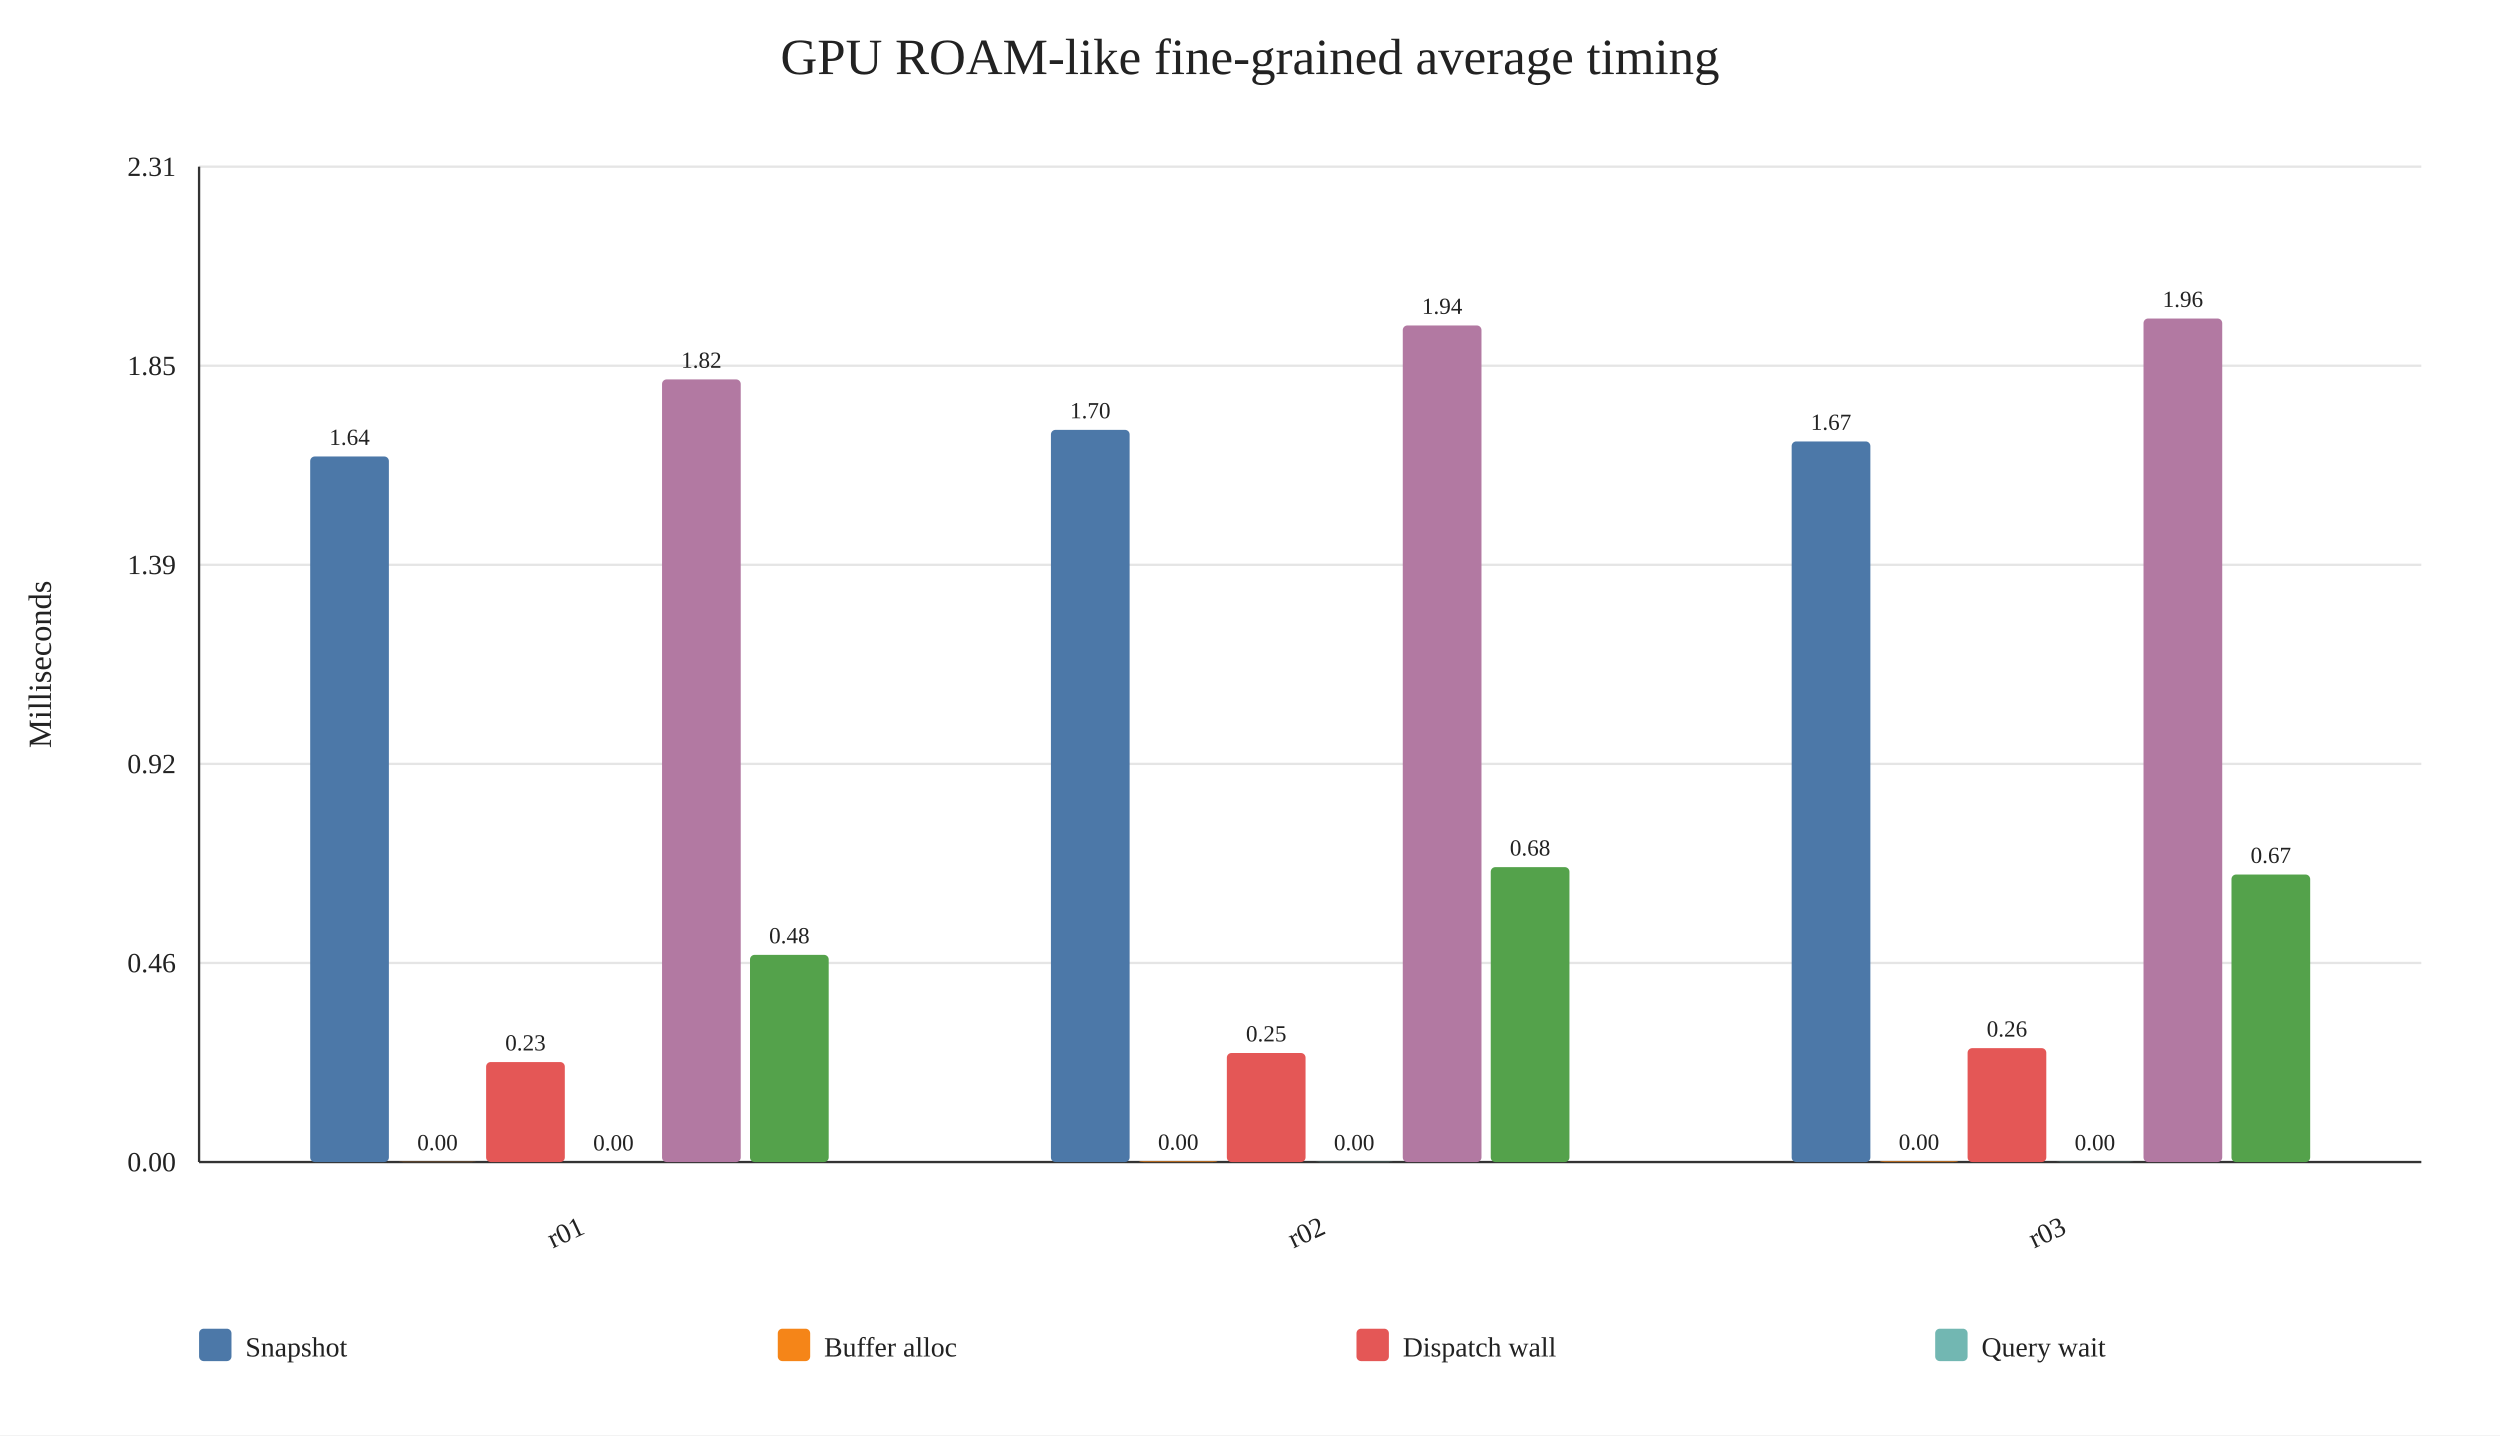
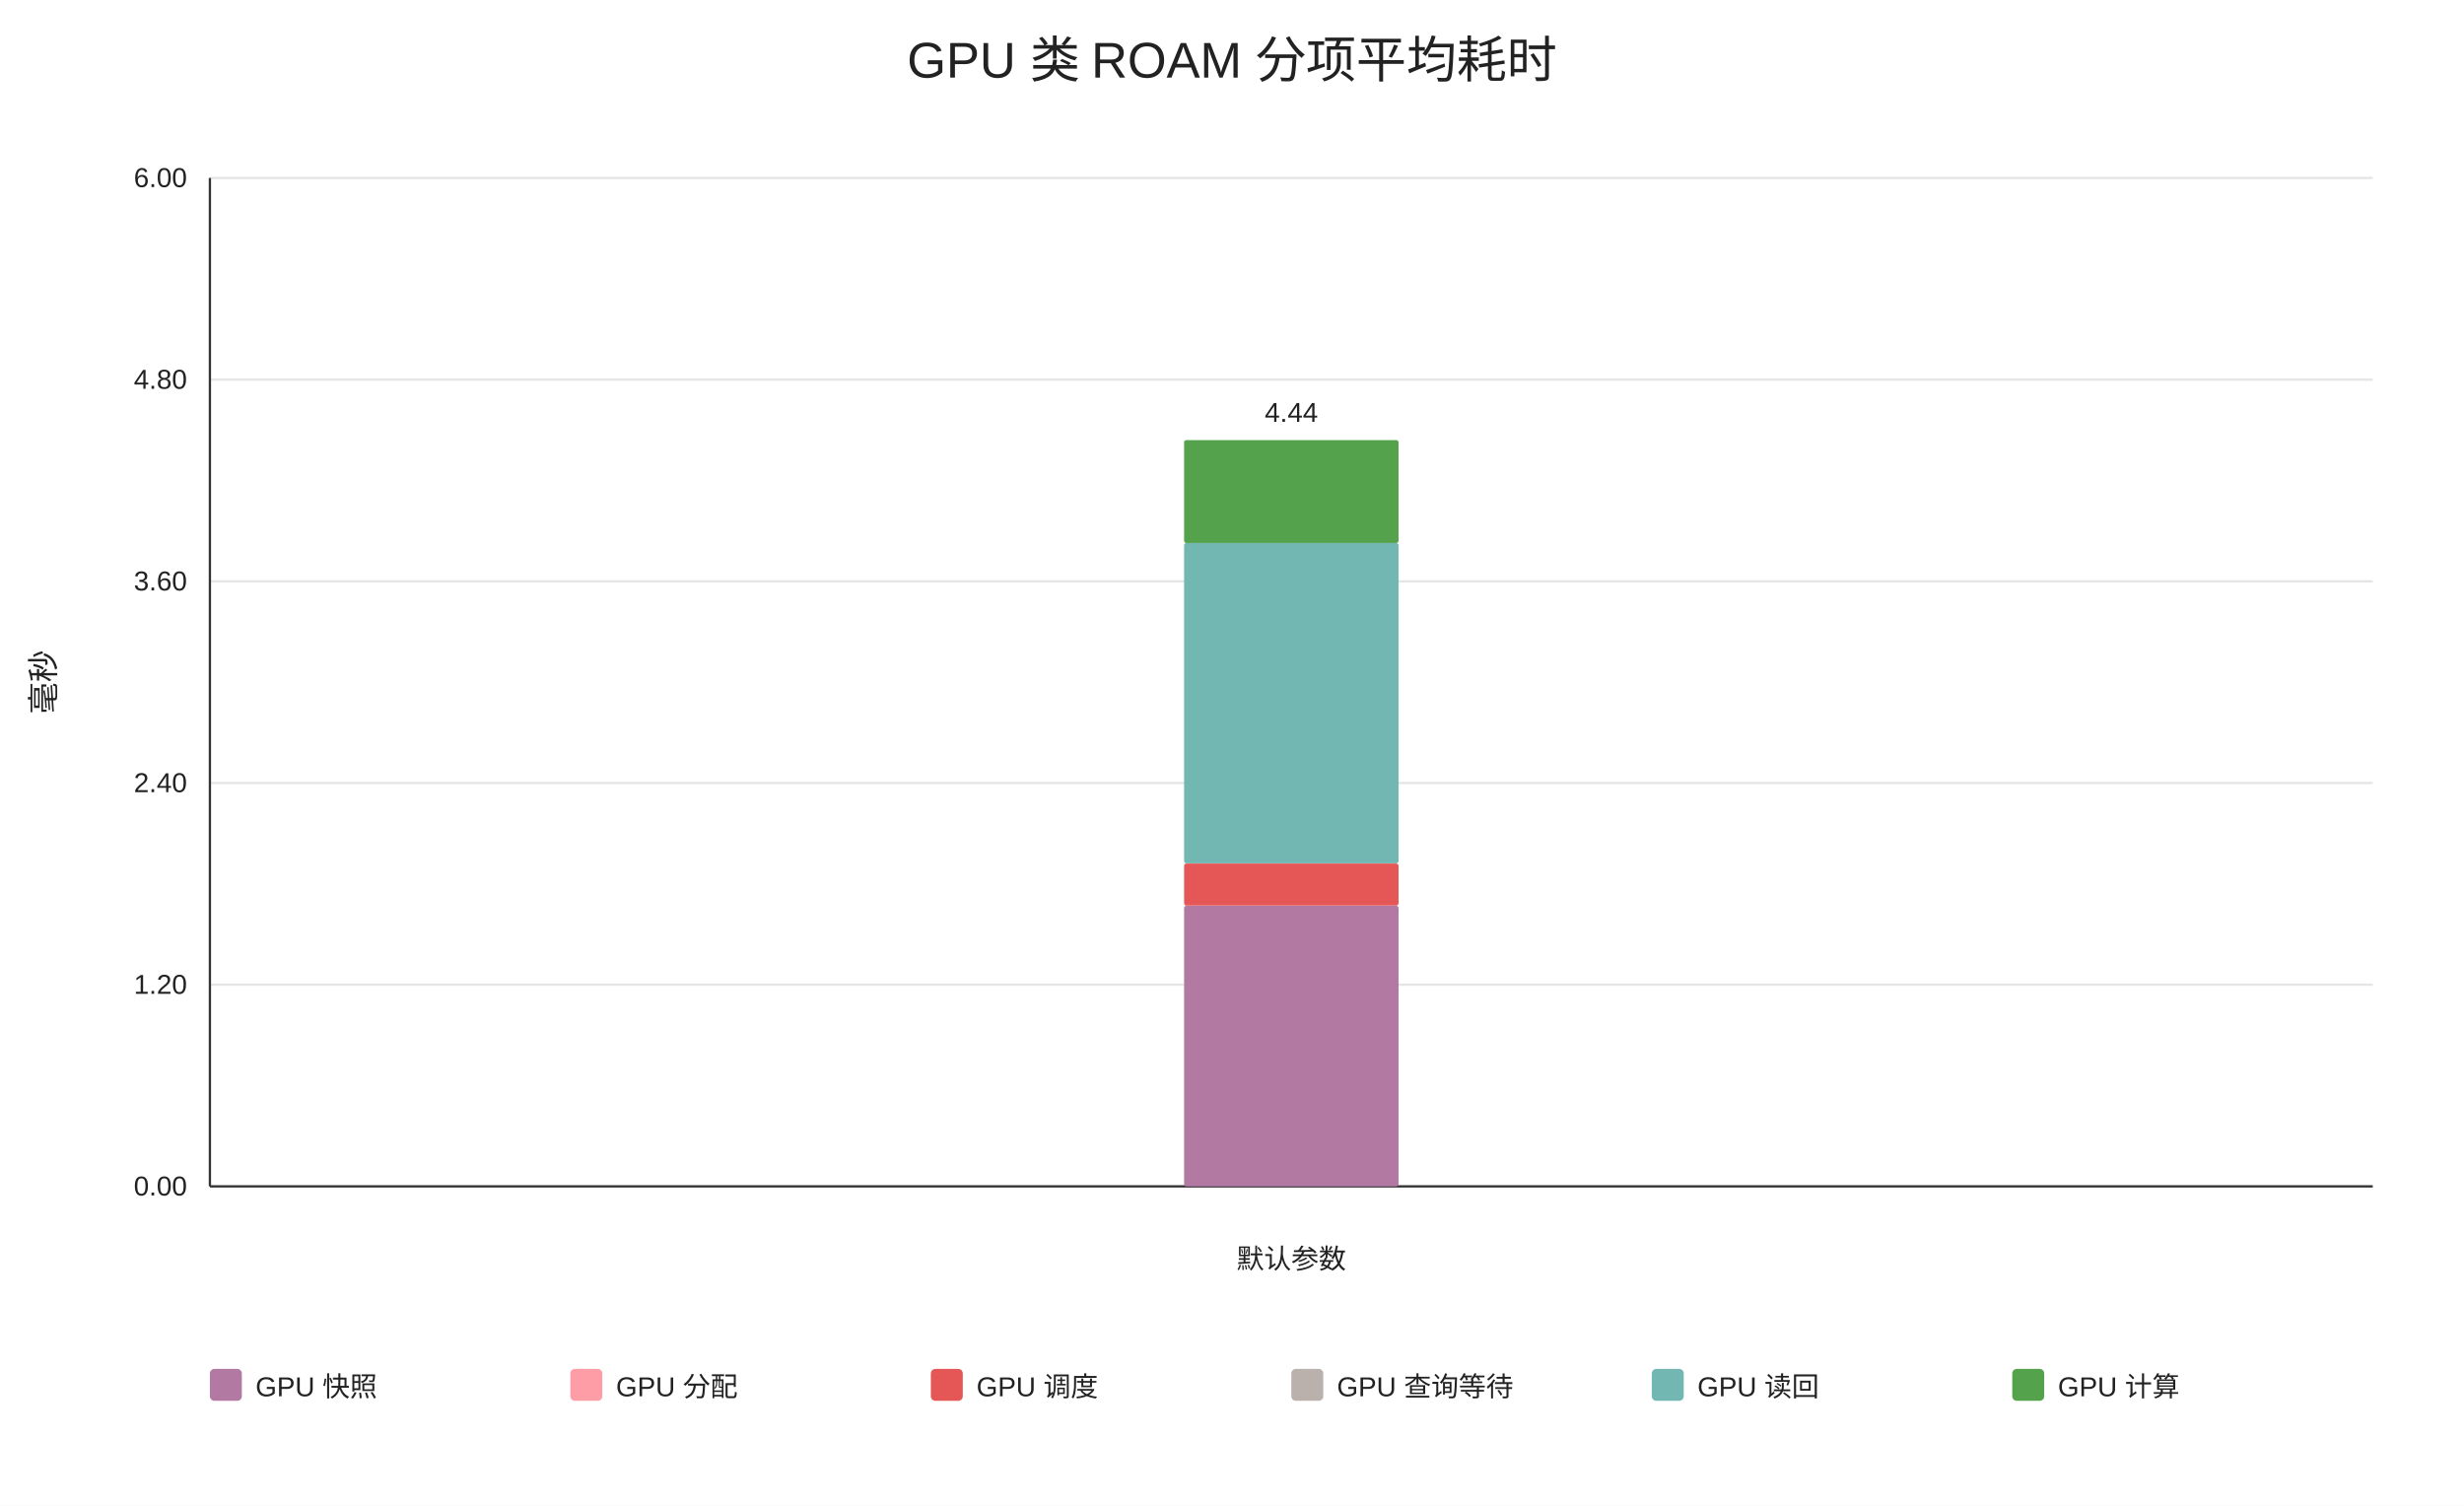
- <svg xmlns="http://www.w3.org/2000/svg" width="1080" height="620" viewBox="0 0 1080 620">
+ <svg xmlns="http://www.w3.org/2000/svg" width="1080" height="660" viewBox="0 0 1080 660">
  <rect width="100%" height="100%" fill="white" />
-   <text x="540.0" y="32.0" font-size="22" text-anchor="middle" fill="#222">GPU ROAM-like fine-grained average timing</text>
-   <text x="22.0" y="287.0" font-size="14" text-anchor="middle" fill="#222" transform="rotate(-90.0 22.0 287.0)">Milliseconds</text>
-   <line x1="86" y1="502.0" x2="1046" y2="502.0" stroke="#E5E5E5" />
-   <text x="76.0" y="506.0" font-size="12" text-anchor="end" fill="#222">0.00</text>
-   <line x1="86" y1="416.0" x2="1046" y2="416.0" stroke="#E5E5E5" />
-   <text x="76.0" y="420.0" font-size="12" text-anchor="end" fill="#222">0.46</text>
-   <line x1="86" y1="330.0" x2="1046" y2="330.0" stroke="#E5E5E5" />
-   <text x="76.0" y="334.0" font-size="12" text-anchor="end" fill="#222">0.92</text>
-   <line x1="86" y1="244.0" x2="1046" y2="244.0" stroke="#E5E5E5" />
-   <text x="76.0" y="248.0" font-size="12" text-anchor="end" fill="#222">1.39</text>
-   <line x1="86" y1="158.0" x2="1046" y2="158.0" stroke="#E5E5E5" />
-   <text x="76.0" y="162.0" font-size="12" text-anchor="end" fill="#222">1.85</text>
-   <line x1="86" y1="72.0" x2="1046" y2="72.0" stroke="#E5E5E5" />
-   <text x="76.0" y="76.0" font-size="12" text-anchor="end" fill="#222">2.31</text>
-   <line x1="86" y1="72" x2="86" y2="502" stroke="#333" />
-   <line x1="86" y1="502" x2="1046" y2="502" stroke="#333" />
-   <rect x="134.0" y="197.2" width="34.0" height="304.8" fill="#4C78A8" rx="2" />
-   <text x="151.0" y="192.2" font-size="10" text-anchor="middle" fill="#222">1.64</text>
-   <rect x="172.0" y="501.9" width="34.0" height="0.1" fill="#F58518" rx="2" />
-   <text x="189.0" y="496.9" font-size="10" text-anchor="middle" fill="#222">0.00</text>
-   <rect x="210.0" y="458.8" width="34.0" height="43.2" fill="#E45756" rx="2" />
-   <text x="227.0" y="453.8" font-size="10" text-anchor="middle" fill="#222">0.23</text>
-   <rect x="248.0" y="502.0" width="34.0" height="0.0" fill="#72B7B2" rx="2" />
-   <text x="265.0" y="497.0" font-size="10" text-anchor="middle" fill="#222">0.00</text>
-   <rect x="286.0" y="163.9" width="34.0" height="338.1" fill="#B279A2" rx="2" />
-   <text x="303.0" y="158.9" font-size="10" text-anchor="middle" fill="#222">1.82</text>
-   <rect x="324.0" y="412.5" width="34.0" height="89.5" fill="#54A24B" rx="2" />
-   <text x="341.0" y="407.5" font-size="10" text-anchor="middle" fill="#222">0.48</text>
-   <text x="246.0" y="536.0" font-size="12" text-anchor="middle" fill="#222" transform="rotate(-25.0 246.0 536.0)">r01</text>
-   <rect x="454.0" y="185.7" width="34.0" height="316.3" fill="#4C78A8" rx="2" />
-   <text x="471.0" y="180.7" font-size="10" text-anchor="middle" fill="#222">1.70</text>
-   <rect x="492.0" y="501.7" width="34.0" height="0.3" fill="#F58518" rx="2" />
-   <text x="509.0" y="496.7" font-size="10" text-anchor="middle" fill="#222">0.00</text>
-   <rect x="530.0" y="454.9" width="34.0" height="47.1" fill="#E45756" rx="2" />
-   <text x="547.0" y="449.9" font-size="10" text-anchor="middle" fill="#222">0.25</text>
-   <rect x="568.0" y="501.9" width="34.0" height="0.1" fill="#72B7B2" rx="2" />
-   <text x="585.0" y="496.9" font-size="10" text-anchor="middle" fill="#222">0.00</text>
-   <rect x="606.0" y="140.6" width="34.0" height="361.4" fill="#B279A2" rx="2" />
-   <text x="623.0" y="135.6" font-size="10" text-anchor="middle" fill="#222">1.94</text>
-   <rect x="644.0" y="374.6" width="34.0" height="127.4" fill="#54A24B" rx="2" />
-   <text x="661.0" y="369.6" font-size="10" text-anchor="middle" fill="#222">0.68</text>
-   <text x="566.0" y="536.0" font-size="12" text-anchor="middle" fill="#222" transform="rotate(-25.0 566.0 536.0)">r02</text>
-   <rect x="774.0" y="190.7" width="34.0" height="311.3" fill="#4C78A8" rx="2" />
-   <text x="791.0" y="185.7" font-size="10" text-anchor="middle" fill="#222">1.67</text>
-   <rect x="812.0" y="501.7" width="34.0" height="0.3" fill="#F58518" rx="2" />
-   <text x="829.0" y="496.7" font-size="10" text-anchor="middle" fill="#222">0.00</text>
-   <rect x="850.0" y="452.8" width="34.0" height="49.2" fill="#E45756" rx="2" />
-   <text x="867.0" y="447.8" font-size="10" text-anchor="middle" fill="#222">0.26</text>
-   <rect x="888.0" y="501.9" width="34.0" height="0.1" fill="#72B7B2" rx="2" />
-   <text x="905.0" y="496.9" font-size="10" text-anchor="middle" fill="#222">0.00</text>
-   <rect x="926.0" y="137.6" width="34.0" height="364.4" fill="#B279A2" rx="2" />
-   <text x="943.0" y="132.6" font-size="10" text-anchor="middle" fill="#222">1.96</text>
-   <rect x="964.0" y="377.8" width="34.0" height="124.2" fill="#54A24B" rx="2" />
-   <text x="981.0" y="372.8" font-size="10" text-anchor="middle" fill="#222">0.67</text>
-   <text x="886.0" y="536.0" font-size="12" text-anchor="middle" fill="#222" transform="rotate(-25.0 886.0 536.0)">r03</text>
-   <rect x="86" y="574" width="14" height="14" fill="#4C78A8" rx="2" />
-   <text x="106.0" y="586.0" font-size="12" text-anchor="start" fill="#222">Snapshot</text>
-   <rect x="336" y="574" width="14" height="14" fill="#F58518" rx="2" />
-   <text x="356.0" y="586.0" font-size="12" text-anchor="start" fill="#222">Buffer alloc</text>
-   <rect x="586" y="574" width="14" height="14" fill="#E45756" rx="2" />
-   <text x="606.0" y="586.0" font-size="12" text-anchor="start" fill="#222">Dispatch wall</text>
-   <rect x="836" y="574" width="14" height="14" fill="#72B7B2" rx="2" />
-   <text x="856.0" y="586.0" font-size="12" text-anchor="start" fill="#222">Query wait</text>
-   <rect x="1086" y="574" width="14" height="14" fill="#B279A2" rx="2" />
-   <text x="1106.0" y="586.0" font-size="12" text-anchor="start" fill="#222">Readback wait</text>
-   <rect x="1336" y="574" width="14" height="14" fill="#54A24B" rx="2" />
-   <text x="1356.0" y="586.0" font-size="12" text-anchor="start" fill="#222">GPU compute</text>
+   <style>text{font-family:Arial,"Microsoft YaHei",sans-serif;fill:#222}.small{font-size:12px}.axis{stroke:#333;stroke-width:1}.grid{stroke:#E5E5E5;stroke-width:1}</style>
+   <text x="540.0" y="34" font-size="22" text-anchor="middle">GPU 类 ROAM 分项平均耗时</text>
+   <line class="grid" x1="92" y1="520.0" x2="1040" y2="520.0" />
+   <text class="small" x="82" y="524.0" text-anchor="end">0.00</text>
+   <line class="grid" x1="92" y1="431.6" x2="1040" y2="431.6" />
+   <text class="small" x="82" y="435.6" text-anchor="end">1.20</text>
+   <line class="grid" x1="92" y1="343.2" x2="1040" y2="343.2" />
+   <text class="small" x="82" y="347.2" text-anchor="end">2.40</text>
+   <line class="grid" x1="92" y1="254.8" x2="1040" y2="254.8" />
+   <text class="small" x="82" y="258.8" text-anchor="end">3.60</text>
+   <line class="grid" x1="92" y1="166.4" x2="1040" y2="166.4" />
+   <text class="small" x="82" y="170.4" text-anchor="end">4.80</text>
+   <line class="grid" x1="92" y1="78.0" x2="1040" y2="78.0" />
+   <text class="small" x="82" y="82.0" text-anchor="end">6.00</text>
+   <line class="axis" x1="92" y1="78" x2="92" y2="520" />
+   <line class="axis" x1="92" y1="520" x2="1040" y2="520" />
+   <text x="24" y="299.0" font-size="14" text-anchor="middle" transform="rotate(-90 24 299.0)">毫秒</text>
+   <rect x="519.0" y="397.0" width="94.0" height="123.0" fill="#B279A2" rx="1" />
+   <rect x="519.0" y="396.9" width="94.0" height="0.1" fill="#FF9DA6" rx="1" />
+   <rect x="519.0" y="378.5" width="94.0" height="18.4" fill="#E45756" rx="1" />
+   <rect x="519.0" y="378.4" width="94.0" height="0.0" fill="#BAB0AC" rx="1" />
+   <rect x="519.0" y="238.0" width="94.0" height="140.4" fill="#72B7B2" rx="1" />
+   <rect x="519.0" y="192.9" width="94.0" height="45.1" fill="#54A24B" rx="1" />
+   <text class="small" x="566.0" y="184.9" text-anchor="middle">4.44</text>
+   <text class="small" x="566.0" y="556" text-anchor="middle">默认参数</text>
+   <rect x="92" y="600" width="14" height="14" fill="#B279A2" rx="2" />
+   <text class="small" x="112" y="612" text-anchor="start">GPU 快照</text>
+   <rect x="250" y="600" width="14" height="14" fill="#FF9DA6" rx="2" />
+   <text class="small" x="270" y="612" text-anchor="start">GPU 分配</text>
+   <rect x="408" y="600" width="14" height="14" fill="#E45756" rx="2" />
+   <text class="small" x="428" y="612" text-anchor="start">GPU 调度</text>
+   <rect x="566" y="600" width="14" height="14" fill="#BAB0AC" rx="2" />
+   <text class="small" x="586" y="612" text-anchor="start">GPU 查询等待</text>
+   <rect x="724" y="600" width="14" height="14" fill="#72B7B2" rx="2" />
+   <text class="small" x="744" y="612" text-anchor="start">GPU 读回</text>
+   <rect x="882" y="600" width="14" height="14" fill="#54A24B" rx="2" />
+   <text class="small" x="902" y="612" text-anchor="start">GPU 计算</text>
</svg>
